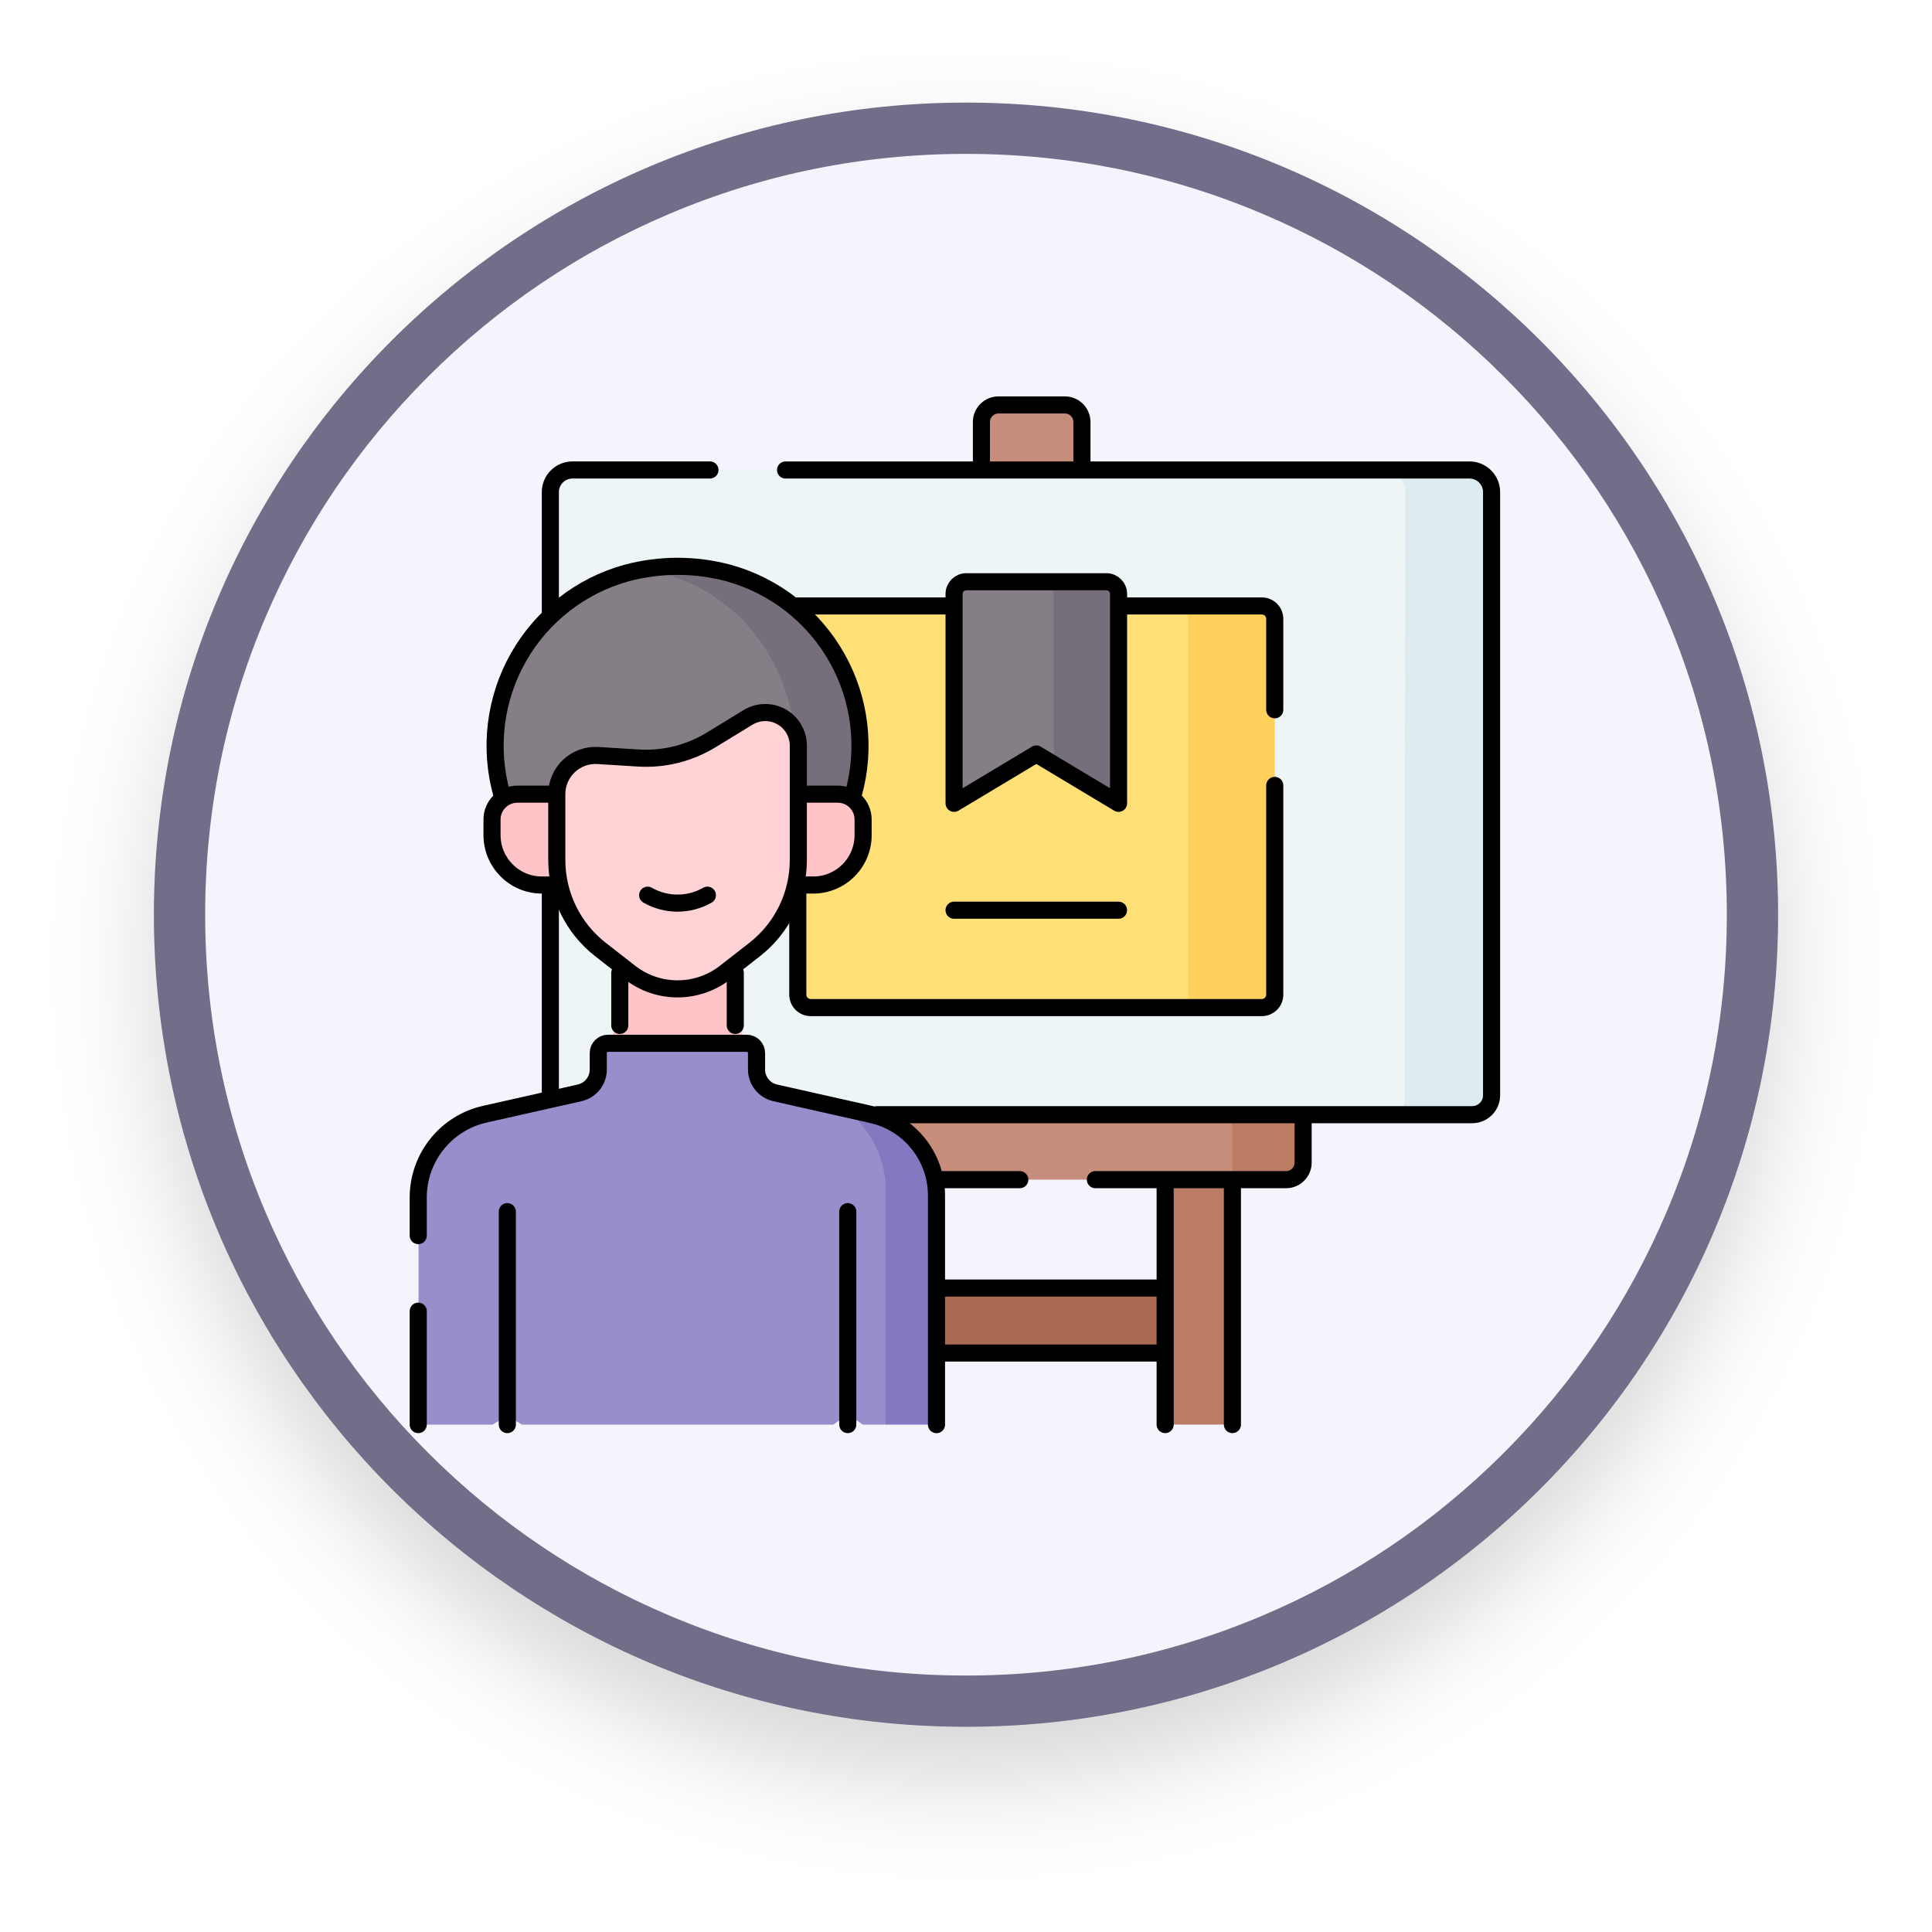
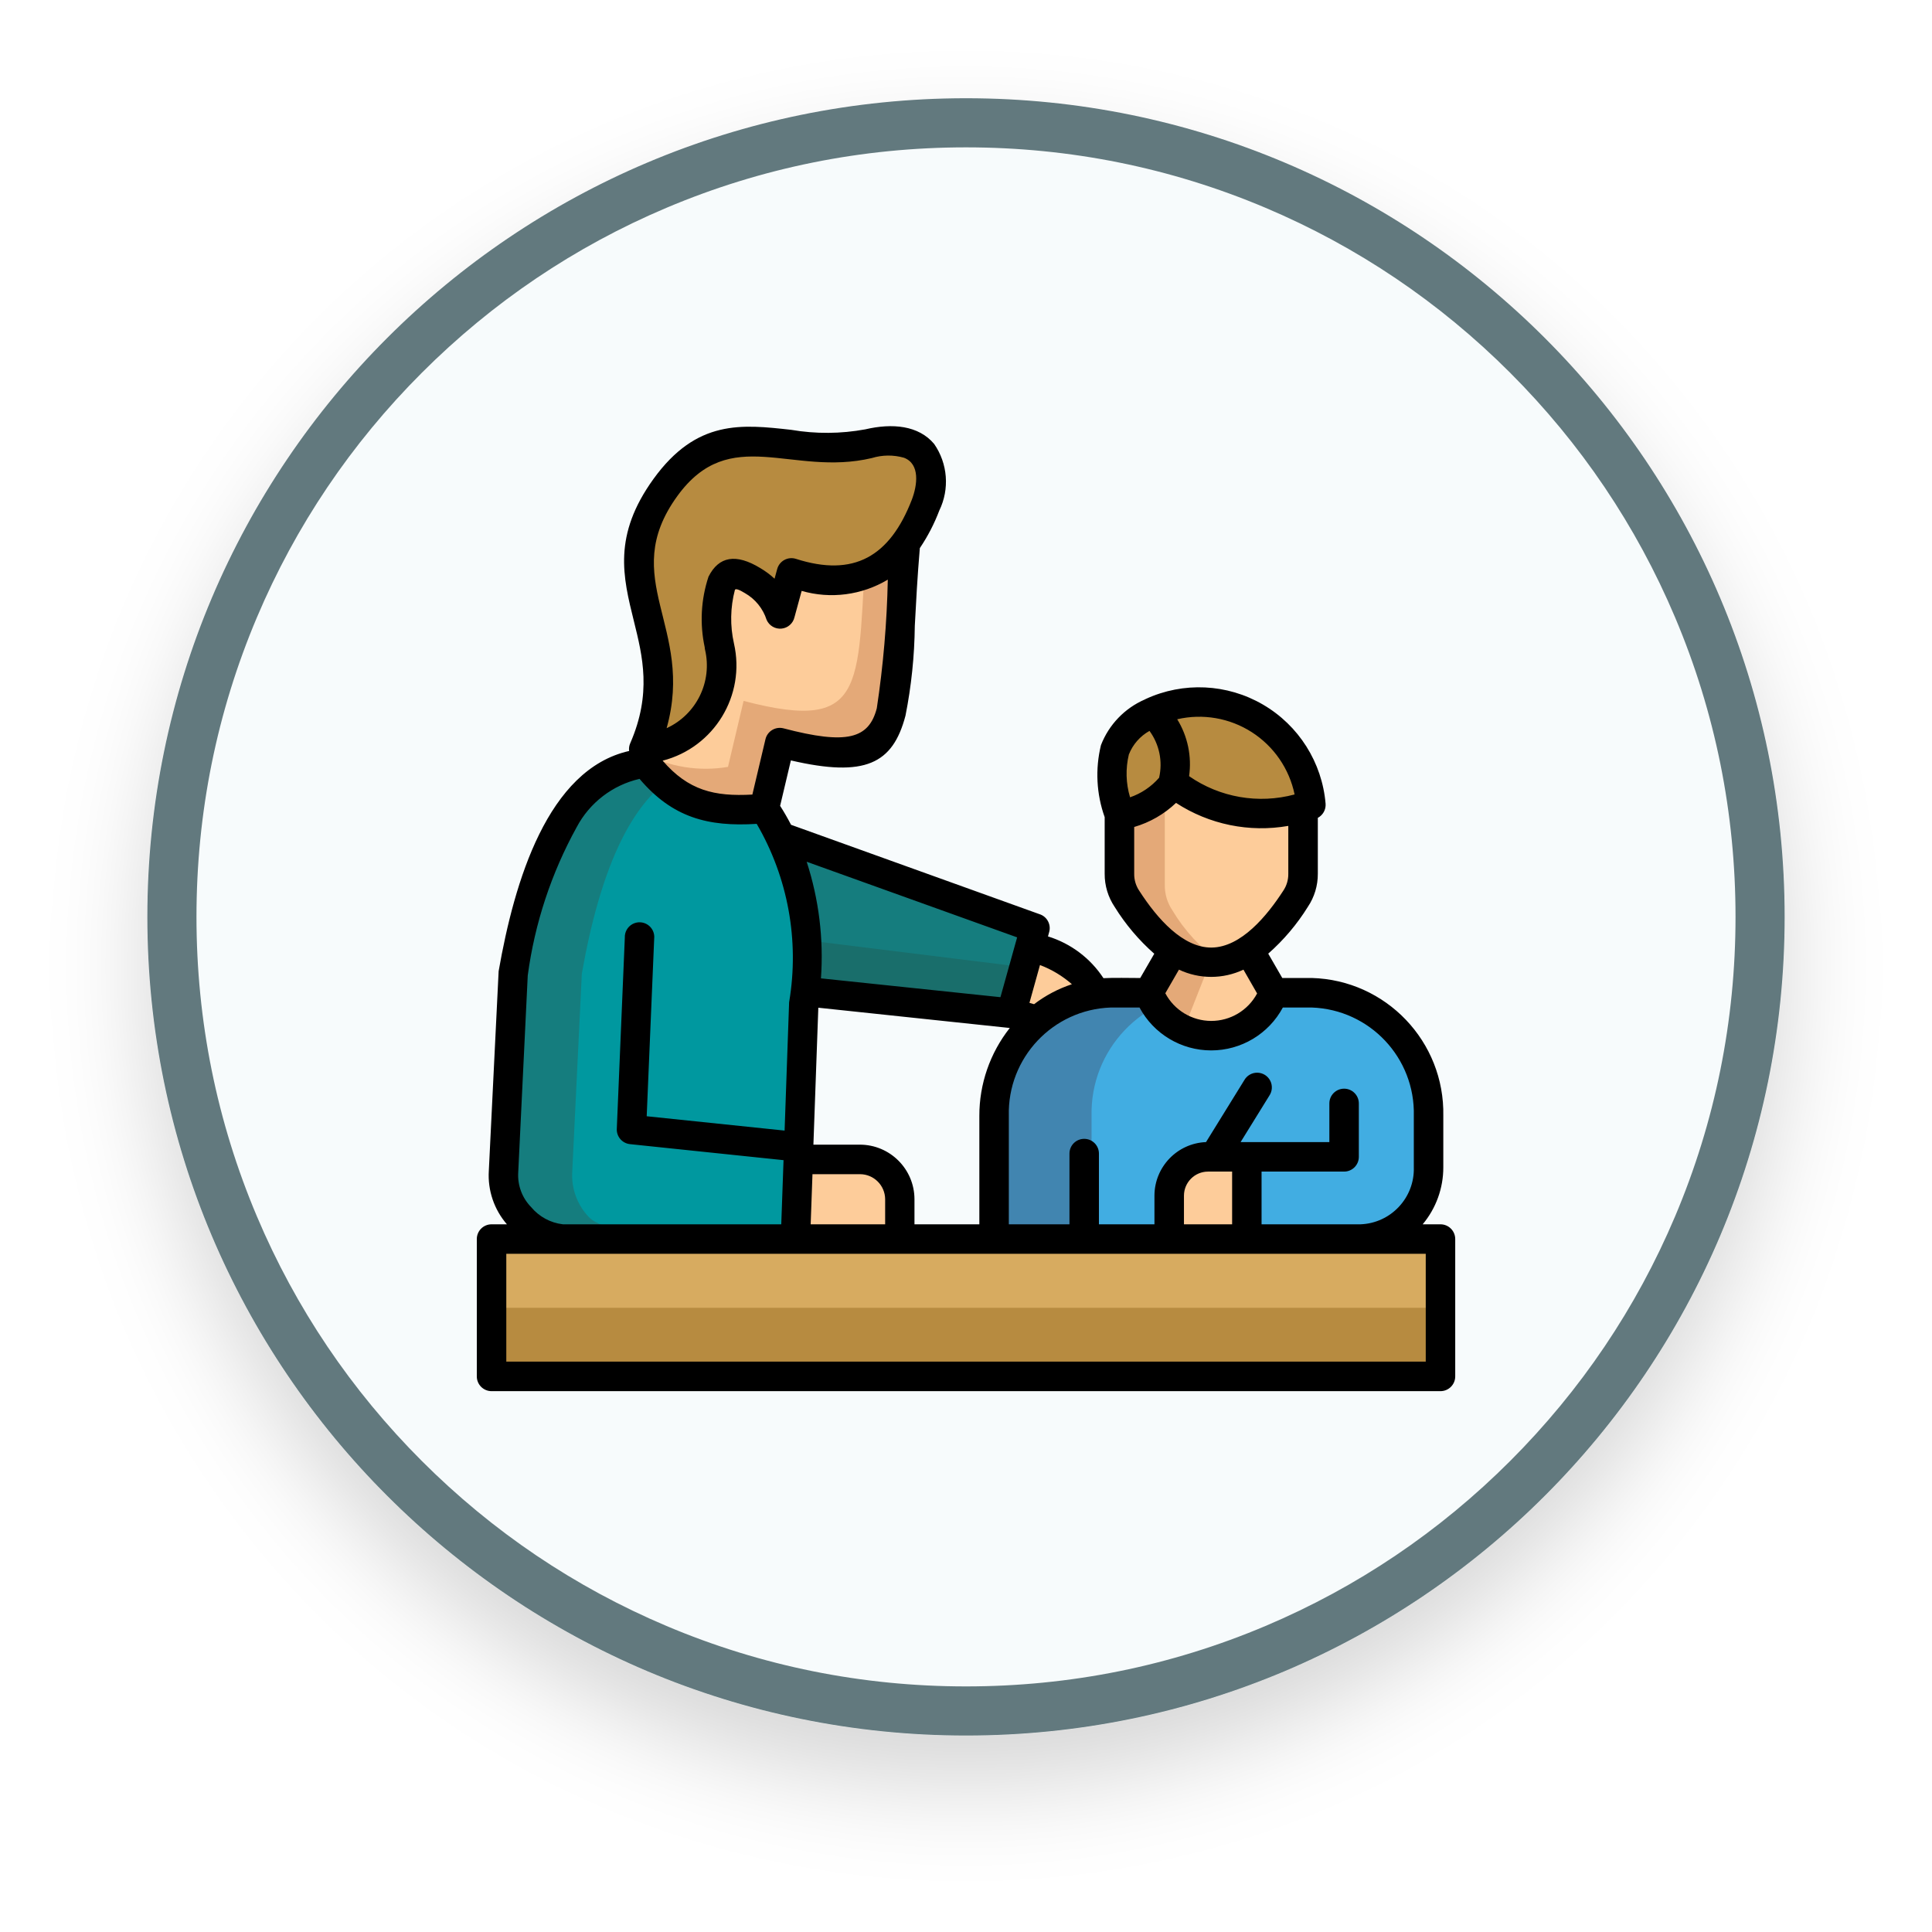
- <svg xmlns="http://www.w3.org/2000/svg" width="113" height="113" viewBox="0 0 113 113">
+ <svg xmlns="http://www.w3.org/2000/svg" width="118" height="118" viewBox="0 0 118 118">
  <defs>
-     <filter id="Path_982547" x="0" y="0" width="113" height="113" filterUnits="userSpaceOnUse">
+     <filter id="Path_982547" x="0" y="0" width="118" height="118" filterUnits="userSpaceOnUse">
      <feOffset dy="3" input="SourceAlpha" />
      <feGaussianBlur stdDeviation="3" result="blur" />
      <feFlood flood-opacity="0.161" />
      <feComposite operator="in" in2="blur" />
      <feComposite in="SourceGraphic" />
    </filter>
  </defs>
-   <g id="Group_1203568" data-name="Group 1203568" transform="translate(-744.148 -4568.692)">
-     <g id="Group_1203480" data-name="Group 1203480">
-       <g id="Group_1202848" data-name="Group 1202848" transform="translate(753.148 4574.692)">
-         <g id="Group_1172010" data-name="Group 1172010">
-           <g id="Group_1171046" data-name="Group 1171046">
-             <g id="Group_1148525" data-name="Group 1148525">
-               <g transform="matrix(1, 0, 0, 1, -9, -6)" filter="url(#Path_982547)">
-                 <g id="Path_982547-2" data-name="Path 982547" transform="translate(9 6)" fill="#f4f4fd">
-                   <path d="M 47.5 93.5 C 41.289 93.5 35.265 92.284 29.595 89.886 C 24.118 87.569 19.198 84.252 14.973 80.027 C 10.748 75.802 7.431 70.882 5.114 65.405 C 2.716 59.735 1.5 53.711 1.5 47.5 C 1.5 41.289 2.716 35.265 5.114 29.595 C 7.431 24.118 10.748 19.198 14.973 14.973 C 19.198 10.748 24.118 7.431 29.595 5.114 C 35.265 2.716 41.289 1.5 47.5 1.5 C 53.711 1.5 59.735 2.716 65.405 5.114 C 70.882 7.431 75.802 10.748 80.027 14.973 C 84.252 19.198 87.569 24.118 89.886 29.595 C 92.284 35.265 93.5 41.289 93.5 47.5 C 93.5 53.711 92.284 59.735 89.886 65.405 C 87.569 70.882 84.252 75.802 80.027 80.027 C 75.802 84.252 70.882 87.569 65.405 89.886 C 59.735 92.284 53.711 93.5 47.5 93.5 Z" stroke="none" />
-                   <path d="M 47.5 3 C 41.491 3 35.664 4.176 30.18 6.496 C 24.881 8.737 20.122 11.946 16.034 16.034 C 11.946 20.122 8.737 24.881 6.496 30.18 C 4.176 35.664 3 41.491 3 47.5 C 3 53.509 4.176 59.336 6.496 64.82 C 8.737 70.119 11.946 74.878 16.034 78.966 C 20.122 83.054 24.881 86.263 30.18 88.504 C 35.664 90.824 41.491 92 47.5 92 C 53.509 92 59.336 90.824 64.82 88.504 C 70.119 86.263 74.878 83.054 78.966 78.966 C 83.054 74.878 86.263 70.119 88.504 64.82 C 90.824 59.336 92 53.509 92 47.5 C 92 41.491 90.824 35.664 88.504 30.18 C 86.263 24.881 83.054 20.122 78.966 16.034 C 74.878 11.946 70.119 8.737 64.82 6.496 C 59.336 4.176 53.509 3 47.5 3 M 47.5 0 C 73.734 0 95 21.266 95 47.5 C 95 73.734 73.734 95 47.5 95 C 21.266 95 0 73.734 0 47.5 C 0 21.266 21.266 0 47.5 0 Z" stroke="none" fill="#6f6e88" />
+   <g id="Group_1203987" data-name="Group 1203987" transform="translate(-204.5 -4681.832)">
+     <g id="Group_1203899" data-name="Group 1203899">
+       <g id="Group_1203665" data-name="Group 1203665" transform="translate(213.5 4687.832)">
+         <g id="Group_1178314" data-name="Group 1178314">
+           <g id="Group_1173988" data-name="Group 1173988">
+             <g id="Group_1172010" data-name="Group 1172010">
+               <g id="Group_1171046" data-name="Group 1171046">
+                 <g id="Group_1148525" data-name="Group 1148525">
+                   <g transform="matrix(1, 0, 0, 1, -9, -6)" filter="url(#Path_982547)">
+                     <g id="Path_982547-2" data-name="Path 982547" transform="translate(9 6)" fill="#f7fbfc">
+                       <path d="M 50 98.5 C 43.452 98.5 37.1 97.218 31.122 94.689 C 25.347 92.247 20.16 88.749 15.705 84.295 C 11.251 79.84 7.753 74.653 5.311 68.878 C 2.782 62.9 1.5 56.548 1.5 50 C 1.5 43.452 2.782 37.1 5.311 31.122 C 7.753 25.347 11.251 20.16 15.705 15.705 C 20.16 11.251 25.347 7.753 31.122 5.311 C 37.1 2.782 43.452 1.5 50 1.5 C 56.548 1.5 62.9 2.782 68.878 5.311 C 74.653 7.753 79.84 11.251 84.295 15.705 C 88.749 20.16 92.247 25.347 94.689 31.122 C 97.218 37.1 98.5 43.452 98.5 50 C 98.5 56.548 97.218 62.9 94.689 68.878 C 92.247 74.653 88.749 79.84 84.295 84.295 C 79.84 88.749 74.653 92.247 68.878 94.689 C 62.9 97.218 56.548 98.5 50 98.5 Z" stroke="none" />
+                       <path d="M 50 3 C 43.654 3 37.499 4.242 31.706 6.692 C 26.11 9.059 21.083 12.449 16.766 16.766 C 12.449 21.083 9.059 26.11 6.692 31.706 C 4.242 37.499 3 43.654 3 50 C 3 56.346 4.242 62.501 6.692 68.294 C 9.059 73.89 12.449 78.917 16.766 83.234 C 21.083 87.551 26.11 90.941 31.706 93.308 C 37.499 95.758 43.654 97 50 97 C 56.346 97 62.501 95.758 68.294 93.308 C 73.89 90.941 78.917 87.551 83.234 83.234 C 87.551 78.917 90.941 73.89 93.308 68.294 C 95.758 62.501 97 56.346 97 50 C 97 43.654 95.758 37.499 93.308 31.706 C 90.941 26.11 87.551 21.083 83.234 16.766 C 78.917 12.449 73.89 9.059 68.294 6.692 C 62.501 4.242 56.346 3 50 3 M 50 0 C 77.614 0 100 22.386 100 50 C 100 77.614 77.614 100 50 100 C 22.386 100 0 77.614 0 50 C 0 22.386 22.386 0 50 0 Z" stroke="none" fill="#62797e" />
+                     </g>
+                   </g>
                </g>
              </g>
            </g>
          </g>
        </g>
      </g>
-       <g id="magazine_13269969" transform="translate(761.11 4572.457)">
-         <g id="Group_1203474" data-name="Group 1203474" transform="translate(7.517 19.914)">
-           <g id="Group_1203468" data-name="Group 1203468" transform="translate(7.573 0)">
-             <path id="Path_1043989" data-name="Path 1043989" d="M274.165,25.8h-5.889v-4.64a1.249,1.249,0,0,1,1.249-1.249h3.39a1.249,1.249,0,0,1,1.249,1.249V25.8Z" transform="translate(-242.926 -19.914)" fill="#c68d7a" />
-             <path id="Path_1043990" data-name="Path 1043990" d="M220.564,432.668H201.736a.77.77,0,0,1-.77-.77v-3.03h20.367v3.03A.77.77,0,0,1,220.564,432.668Z" transform="translate(-184.118 -377.211)" fill="#aa6a51" />
-             <path id="Path_1043991" data-name="Path 1043991" d="M353.342,277.539V249.4a2.163,2.163,0,0,1,2.157-2.157h0a1.778,1.778,0,0,1,1.778,1.778v28.518a.632.632,0,0,1-.632.632h-2.672A.632.632,0,0,1,353.342,277.539Z" transform="translate(-317.247 -218.528)" fill="#bc7c63" />
-             <path id="Path_1043992" data-name="Path 1043992" d="M178.952,342.882l-2.886.253H146.931a1,1,0,0,1-1-1V338h34.018v3.886A1,1,0,0,1,178.952,342.882Z" transform="translate(-136.037 -297.819)" fill="#c68d7a" />
-             <path id="Path_1043993" data-name="Path 1043993" d="M384.491,338v5.137h3.138a1,1,0,0,0,1-1V338Z" transform="translate(-344.461 -297.82)" fill="#bc7c63" />
-             <path id="Path_1043994" data-name="Path 1043994" d="M122.5,86.643a.884.884,0,0,1-.884.884l-4.548.253H68.91c-1.918,0-1.186-.509-1.186-1.137V51.372a1.294,1.294,0,0,1,1.289-1.3h47.674l4.548.253a1.294,1.294,0,0,1,1.289,1.3Z" transform="translate(-67.587 -46.263)" fill="#eef5f6" />
-             <path id="Path_1043995" data-name="Path 1043995" d="M459.347,50.073h-5.053a1.294,1.294,0,0,1,1.289,1.3L455.558,86.9a.884.884,0,0,1-.884.884h5.053a.884.884,0,0,0,.884-.884l.025-35.524A1.294,1.294,0,0,0,459.347,50.073Z" transform="translate(-405.447 -46.263)" fill="#deecf1" />
-           </g>
-           <g id="Group_1203470" data-name="Group 1203470" transform="translate(22.183 10.346)">
-             <path id="Path_1043996" data-name="Path 1043996" d="M210.894,135.509V114.036a.757.757,0,0,0-.757-.757l-4.548-.253h-22.34v22.735a.757.757,0,0,0,.757.757h21.584l4.548-.253A.757.757,0,0,0,210.894,135.509Z" transform="translate(-183.249 -111.611)" fill="#ffe077" />
-             <path id="Path_1043997" data-name="Path 1043997" d="M363.163,113.027H358.11a.757.757,0,0,1,.757.757v21.978a.757.757,0,0,1-.757.757h5.053a.757.757,0,0,0,.757-.757V113.784A.757.757,0,0,0,363.163,113.027Z" transform="translate(-336.022 -111.611)" fill="#ffd05b" />
-             <path id="Path_1043998" data-name="Path 1043998" d="M255.6,102.533v11.576a.379.379,0,0,0,.574.325l4.041-2.425a.379.379,0,0,1,.39,0l.825.5,2.963,1.677a.379.379,0,0,0,.574-.325V102.785a.714.714,0,0,0-.714-.714l-3.285-.253h-4.655A.714.714,0,0,0,255.6,102.533Z" transform="translate(-246.459 -101.819)" fill="#857e87" />
-             <g id="Group_1203469" data-name="Group 1203469" transform="translate(14.255)">
-               <path id="Path_1043999" data-name="Path 1043999" d="M299.892,101.819H296.1a.714.714,0,0,1,.714.714V112.5l3.216,1.93a.379.379,0,0,0,.574-.325V102.533A.714.714,0,0,0,299.892,101.819Z" transform="translate(-296.102 -101.819)" fill="#766e7a" />
-             </g>
-           </g>
-           <g id="Group_1203473" data-name="Group 1203473" transform="translate(0 9.476)">
-             <path id="Path_1044000" data-name="Path 1044000" d="M43.729,109.827c-1.507-5.628,1.554-11.8,7.282-13.405a10.152,10.152,0,0,1,1.113-.252,19.937,19.937,0,0,1,4.827.665c5.728,1.608,7.722,7.364,6.215,12.992Z" transform="translate(-38.836 -96.013)" fill="#857e87" />
-             <path id="Path_1044001" data-name="Path 1044001" d="M124.968,108.748h-3.741c1.508-5.628-1.554-11.8-7.281-13.406a10.167,10.167,0,0,0-1.114-.252,11.152,11.152,0,0,1,4.855.252C123.414,96.951,126.476,103.12,124.968,108.748Z" transform="translate(-99.544 -94.935)" fill="#766e7a" />
-             <g id="Group_1203471" data-name="Group 1203471" transform="translate(4.323 13.305)">
-               <path id="Path_1044002" data-name="Path 1044002" d="M62.054,200.266a1.479,1.479,0,0,1,1.479,1.479v.914a2.914,2.914,0,0,1-2.914,2.914H44.777a2.914,2.914,0,0,1-2.914-2.914v-.914a1.479,1.479,0,0,1,1.479-1.479Z" transform="translate(-41.863 -200.266)" fill="#ffc4c8" />
-             </g>
-             <path id="Path_1044003" data-name="Path 1044003" d="M102.316,277.8a6.384,6.384,0,0,1-8.566,0,1.177,1.177,0,0,0,.505-.968v-5.27h7.552v5.271A1.173,1.173,0,0,0,102.316,277.8Z" transform="translate(-82.872 -249.249)" fill="#ffc4c8" />
-             <path id="Path_1044004" data-name="Path 1044004" d="M83.357,176.362,81.639,177.7a4.519,4.519,0,0,1-5.554,0l-1.718-1.338a6.635,6.635,0,0,1-2.558-5.234v-3.843a2.262,2.262,0,0,1,2.4-2.258l2.362.146a7.282,7.282,0,0,0,4.245-1.053l2.157-1.318a1.931,1.931,0,0,1,2.938,1.648v6.678A6.635,6.635,0,0,1,83.357,176.362Z" transform="translate(-63.704 -153.979)" fill="#ffd3d6" />
-             <g id="Group_1203472" data-name="Group 1203472" transform="translate(0 27.978)">
-               <path id="Path_1044005" data-name="Path 1044005" d="M7.636,338.27V325.187a4.848,4.848,0,0,1,3.8-4.734l5.55-1.2c.685-.151.893-.794.893-1.952,0-.49.195-.876.685-.876h8.44c.49,0,.685.386.685.876,0,1.07.208,1.8.893,1.952l3.952.848,1.521.781c2.221.491,3.293,2.278,3.293,4.553l-.077,12.35a.343.343,0,0,1-.343.343l-1.966.486H33.617L32.759,338l-.858.615H13.685l-.858-.518-.858.518H7.979A.343.343,0,0,1,7.636,338.27Z" transform="translate(-7.636 -316.424)" fill="#978ecb" />
-               <path id="Path_1044006" data-name="Path 1044006" d="M210.155,350.61v13.083a.343.343,0,0,1-.343.343h-2.63v-14.1a6.165,6.165,0,0,0-2.428-4.411l1.6.353A4.849,4.849,0,0,1,210.155,350.61Z" transform="translate(-179.855 -341.846)" fill="#8379c1" />
-             </g>
-           </g>
+       <g id="parent_17773132" transform="translate(210.68 4671.509)">
+         <g id="Group_1203898" data-name="Group 1203898" transform="translate(23.842 37.248)">
+           <path id="Path_1045006" data-name="Path 1045006" d="M270.92,280.26c3.936,1.333,5.888,2.687,3.921,5.619l-5.1-1.421Z" transform="translate(-238.855 -249.743)" fill="#fdcc9a" fill-rule="evenodd" />
+           <path id="Path_1045007" data-name="Path 1045007" d="M168.464,240.522l12.592,1.321,1.449-5.192L166.96,231.07A17.277,17.277,0,0,1,168.464,240.522Z" transform="translate(-149.313 -206.888)" fill="#196e6b" fill-rule="evenodd" />
+           <path id="Path_1045008" data-name="Path 1045008" d="M181.841,239.046l.665-2.384L166.96,231.08a16.051,16.051,0,0,1,1.584,6.32Z" transform="translate(-149.313 -206.897)" fill="#157d7e" fill-rule="evenodd" />
+           <path id="Path_1045009" data-name="Path 1045009" d="M51.492,199.024l-7.236-2.764q-5.919.433-8.105,12.843l-.585,12.091a3.8,3.8,0,0,0,3.753,3.984l14.077.143.511-14.392Q54.785,203.936,51.492,199.024Z" transform="translate(-34.837 -176.561)" fill="#00989f" fill-rule="evenodd" />
+           <path id="Path_1045010" data-name="Path 1045010" d="M43.792,196.69q-5.543.871-7.641,12.789l-.585,12.091a3.8,3.8,0,0,0,3.753,3.984h4.2c1.073,0-1.986-.412-2.724-1.194a3.673,3.673,0,0,1-1.029-2.79l.585-12.091q1.675-9.507,5.542-11.986Z" transform="translate(-34.837 -176.936)" fill="#157d7e" fill-rule="evenodd" />
+           <path id="Path_1045011" data-name="Path 1045011" d="M109.847,91.024l-.953,4.03c-3.132.27-5.206-.161-7.236-2.764l-.209-.274.165-.613a5.111,5.111,0,0,0,4.545-6.254c-.493-3.8-2.173-6.243-.332-5.122l4.509-3.107,7.185,1.9C116.573,89.458,118.209,93.219,109.847,91.024Z" transform="translate(-92.24 -72.592)" fill="#e4a978" fill-rule="evenodd" />
+           <path id="Path_1045012" data-name="Path 1045012" d="M102.14,91.694l.077-.281a5.111,5.111,0,0,0,4.545-6.254c-.493-3.8-2.173-6.243-.332-5.122l4.509-3.107,4.816,1.274c-.629,9.164.314,12.336-7.52,10.28l-.953,4.03A8.127,8.127,0,0,1,102.14,91.694Z" transform="translate(-92.841 -72.6)" fill="#fdcc9a" fill-rule="evenodd" />
+           <path id="Path_1045013" data-name="Path 1045013" d="M108.463,53.894l.69-2.519q5.865,1.878,8.2-4.129c.916-2.362-.008-4.579-3.483-3.757-4.746,1.124-8.784-2.326-12.405,2.672-4.312,5.954,1.705,9.01-1.333,15.973a5.112,5.112,0,0,0,4.634-6.262q-.74-5.707,2.022-4.024A3.737,3.737,0,0,1,108.463,53.894Z" transform="translate(-90.84 -43.314)" fill="#b78b40" fill-rule="evenodd" />
+           <path id="Path_1045014" data-name="Path 1045014" d="M268.27,320.114h22.377a4.285,4.285,0,0,0,4.159-4.388V312.59a7.355,7.355,0,0,0-7.134-7.52H275.405a7.356,7.356,0,0,0-7.134,7.52v7.524Z" transform="translate(-237.574 -271.357)" fill="#41ade2" fill-rule="evenodd" />
+           <path id="Path_1045015" data-name="Path 1045015" d="M273.8,320.114h5.239V312.59a7.355,7.355,0,0,1,7.134-7.52h-5.239a7.359,7.359,0,0,0-7.134,7.52Z" transform="translate(-242.392 -271.357)" fill="#4185b0" fill-rule="evenodd" />
+           <path id="Path_1045016" data-name="Path 1045016" d="M343.134,284.654l-1.5,2.607a4.067,4.067,0,0,0,7.619,0l-1.5-2.611A3.883,3.883,0,0,1,343.134,284.654Z" transform="translate(-301.486 -253.567)" fill="#e4a978" fill-rule="evenodd" />
+           <path id="Path_1045017" data-name="Path 1045017" d="M358.08,289.535a4.025,4.025,0,0,0,1.694.368,4.065,4.065,0,0,0,3.808-2.643l-1.5-2.611a4.143,4.143,0,0,1-2.374.76Z" transform="translate(-315.817 -253.567)" fill="#fdcc9a" fill-rule="evenodd" />
+           <path id="Path_1045018" data-name="Path 1045018" d="M338.905,207.376v4.052a2.705,2.705,0,0,1-.46,1.534c-3.166,4.885-6.784,5.421-10.3,0a2.7,2.7,0,0,1-.46-1.534v-3.57a5.1,5.1,0,0,0,3.264-1.928h.109A8.671,8.671,0,0,0,338.905,207.376Z" transform="translate(-289.341 -184.986)" fill="#e4a978" fill-rule="evenodd" />
+           <path id="Path_1045019" data-name="Path 1045019" d="M357.654,214.224v4.052a2.705,2.705,0,0,1-.46,1.534c-1.468,2.267-3.034,3.6-4.64,3.83a10.435,10.435,0,0,1-2.884-3.136,2.705,2.705,0,0,1-.46-1.534v-5.18l2.311.03A8.785,8.785,0,0,0,357.654,214.224Z" transform="translate(-308.09 -191.834)" fill="#fdcc9a" fill-rule="evenodd" />
+           <path id="Path_1045020" data-name="Path 1045020" d="M326.562,167.823a6.868,6.868,0,0,1,6.37.318,6.708,6.708,0,0,1,3.341,5.331,8.705,8.705,0,0,1-8.394-1.351,5.052,5.052,0,0,1-3.3,1.986C323.586,170.533,324.181,169.108,326.562,167.823Z" transform="translate(-286.231 -151.235)" fill="#b78b40" fill-rule="evenodd" />
+           <path id="Path_1045021" data-name="Path 1045021" d="M175.13,384.09h3.808a2.438,2.438,0,0,1,2.432,2.432v2.435h-6.239V384.09Z" transform="translate(-156.43 -340.2)" fill="#fdcc9a" fill-rule="evenodd" />
+           <path id="Path_1045022" data-name="Path 1045022" d="M356.06,382.87h-2.37a2.377,2.377,0,0,0-2.37,2.37v2.654h4.738V382.87Z" transform="translate(-309.928 -339.137)" fill="#fdcc9a" fill-rule="evenodd" />
+           <path id="Path_1045023" data-name="Path 1045023" d="M29.94,421.88H87.9v8.39H29.94Z" transform="translate(-29.94 -373.123)" fill="#d7ab60" fill-rule="evenodd" />
+           <path id="Path_1045024" data-name="Path 1045024" d="M29.94,454.45H87.9v4.195H29.94Z" transform="translate(-29.94 -401.498)" fill="#b78b40" fill-rule="evenodd" />
        </g>
-         <g id="Group_1203479" data-name="Group 1203479" transform="translate(7.5 19.914)">
-           <g id="Group_1203475" data-name="Group 1203475" transform="translate(7.727 0)">
-             <line id="Line_1172" data-name="Line 1172" x2="12.724" transform="translate(22.89 51.657)" fill="none" stroke="#000" stroke-linecap="round" stroke-linejoin="round" stroke-miterlimit="10" stroke-width="1" />
-             <line id="Line_1173" data-name="Line 1173" x1="12.682" transform="translate(22.89 55.457)" fill="none" stroke="#000" stroke-linecap="round" stroke-linejoin="round" stroke-miterlimit="10" stroke-width="1" />
-             <line id="Line_1174" data-name="Line 1174" y2="13.998" transform="translate(39.893 45.644)" fill="none" stroke="#000" stroke-linecap="round" stroke-linejoin="round" stroke-miterlimit="10" stroke-width="1" />
-             <line id="Line_1175" data-name="Line 1175" y1="14.11" transform="translate(35.959 45.533)" fill="none" stroke="#000" stroke-linecap="round" stroke-linejoin="round" stroke-miterlimit="10" stroke-width="1" />
-             <path id="Path_1044007" data-name="Path 1044007" d="M177.58,50.076h40.007a1.294,1.294,0,0,1,1.288,1.3V86.646a1.137,1.137,0,0,1-1.137,1.137h-34.8" transform="translate(-163.823 -46.266)" fill="none" stroke="#000" stroke-linecap="round" stroke-linejoin="round" stroke-miterlimit="10" stroke-width="1" />
-             <path id="Path_1044008" data-name="Path 1044008" d="M68.67,58.375v-7a1.294,1.294,0,0,1,1.29-1.3h8.046" transform="translate(-68.67 -46.266)" fill="none" stroke="#000" stroke-linecap="round" stroke-linejoin="round" stroke-miterlimit="10" stroke-width="1" />
-             <line id="Line_1176" data-name="Line 1176" y1="11.959" transform="translate(0 28.22)" fill="none" stroke="#000" stroke-linecap="round" stroke-linejoin="round" stroke-miterlimit="10" stroke-width="1" />
-             <path id="Path_1044009" data-name="Path 1044009" d="M268.276,23.335V20.919a1,1,0,0,1,1-1h3.879a1,1,0,0,1,1,1v2.354" transform="translate(-243.063 -19.914)" fill="none" stroke="#000" stroke-linecap="round" stroke-linejoin="round" stroke-miterlimit="10" stroke-width="1" />
-             <line id="Line_1177" data-name="Line 1177" x1="4.818" transform="translate(22.64 45.316)" fill="none" stroke="#000" stroke-linecap="round" stroke-linejoin="round" stroke-miterlimit="10" stroke-width="1" />
-             <path id="Path_1044010" data-name="Path 1044010" d="M333.192,350.656v2.54a1,1,0,0,1-1,1H321.04" transform="translate(-289.162 -308.878)" fill="none" stroke="#000" stroke-linecap="round" stroke-linejoin="round" stroke-miterlimit="10" stroke-width="1" />
-           </g>
-           <g id="Group_1203476" data-name="Group 1203476" transform="translate(22.2 10.346)">
-             <line id="Line_1178" data-name="Line 1178" x1="8.938" transform="translate(0 1.416)" fill="none" stroke="#000" stroke-linecap="round" stroke-linejoin="round" stroke-miterlimit="10" stroke-width="1" />
-             <path id="Path_1044011" data-name="Path 1044011" d="M334.27,113.026h8.064a.756.756,0,0,1,.757.757V119.1" transform="translate(-315.194 -111.61)" fill="none" stroke="#000" stroke-linecap="round" stroke-linejoin="round" stroke-miterlimit="10" stroke-width="1" />
-             <path id="Path_1044012" data-name="Path 1044012" d="M211.147,196.126v12.237a.757.757,0,0,1-.757.758H184.007a.757.757,0,0,1-.757-.758v-6.277" transform="translate(-183.25 -184.214)" fill="none" stroke="#000" stroke-linecap="round" stroke-linejoin="round" stroke-miterlimit="10" stroke-width="1" />
-             <path id="Path_1044013" data-name="Path 1044013" d="M255.6,102.533v12.246l4.81-2.886,4.81,2.886V102.533a.714.714,0,0,0-.714-.714h-8.192A.714.714,0,0,0,255.6,102.533Z" transform="translate(-246.459 -101.819)" fill="none" stroke="#000" stroke-linecap="round" stroke-linejoin="round" stroke-miterlimit="10" stroke-width="1" />
-             <line id="Line_1179" data-name="Line 1179" x2="9.62" transform="translate(9.139 19.212)" fill="none" stroke="#000" stroke-linecap="round" stroke-linejoin="round" stroke-miterlimit="10" stroke-width="1" />
-           </g>
-           <g id="Group_1203478" data-name="Group 1203478" transform="translate(0 9.444)">
-             <path id="Path_1044014" data-name="Path 1044014" d="M43.527,108.006a10.483,10.483,0,0,1,7.293-12.933,11.546,11.546,0,0,1,5.978,0,10.483,10.483,0,0,1,7.293,12.933" transform="translate(-38.642 -94.679)" fill="none" stroke="#000" stroke-linecap="round" stroke-linejoin="round" stroke-miterlimit="10" stroke-width="1" />
-             <path id="Path_1044015" data-name="Path 1044015" d="M7.5,326.766v-2.229a4.994,4.994,0,0,1,3.916-4.876l5.524-1.243a1.4,1.4,0,0,0,1.09-1.363v-.966a.573.573,0,0,1,.572-.572h8.113a.572.572,0,0,1,.572.572v.966a1.4,1.4,0,0,0,1.091,1.363l5.634,1.268a4.849,4.849,0,0,1,3.8,4.737v13.4" transform="translate(-7.5 -287.621)" fill="none" stroke="#000" stroke-linecap="round" stroke-linejoin="round" stroke-miterlimit="10" stroke-width="1" />
-             <line id="Line_1180" data-name="Line 1180" y1="6.633" transform="translate(0 43.566)" fill="none" stroke="#000" stroke-linecap="round" stroke-linejoin="round" stroke-miterlimit="10" stroke-width="1" />
-             <line id="Line_1181" data-name="Line 1181" y2="12.455" transform="translate(5.211 37.744)" fill="none" stroke="#000" stroke-linecap="round" stroke-linejoin="round" stroke-miterlimit="10" stroke-width="1" />
-             <line id="Line_1182" data-name="Line 1182" y2="12.455" transform="translate(25.123 37.744)" fill="none" stroke="#000" stroke-linecap="round" stroke-linejoin="round" stroke-miterlimit="10" stroke-width="1" />
-             <path id="Path_1044016" data-name="Path 1044016" d="M83.218,176.234l-1.72,1.34a4.526,4.526,0,0,1-5.563,0l-1.72-1.34a6.646,6.646,0,0,1-2.562-5.243v-3.85a2.265,2.265,0,0,1,2.405-2.261l2.366.147a7.294,7.294,0,0,0,4.252-1.055l2.161-1.32A1.934,1.934,0,0,1,85.78,164.3v6.688A6.646,6.646,0,0,1,83.218,176.234Z" transform="translate(-63.549 -153.815)" fill="none" stroke="#000" stroke-linecap="round" stroke-linejoin="round" stroke-miterlimit="10" stroke-width="1" />
-             <g id="Group_1203477" data-name="Group 1203477" transform="translate(4.315 13.326)">
-               <path id="Path_1044017" data-name="Path 1044017" d="M45.456,205.494h-.879a2.918,2.918,0,0,1-2.918-2.918v-.915a1.482,1.482,0,0,1,1.482-1.482h2.034" transform="translate(-41.658 -200.179)" fill="none" stroke="#000" stroke-linecap="round" stroke-linejoin="round" stroke-miterlimit="10" stroke-width="1" />
-               <path id="Path_1044018" data-name="Path 1044018" d="M183.426,205.494h.879a2.918,2.918,0,0,0,2.918-2.918v-.915a1.482,1.482,0,0,0-1.482-1.482h-2.158" transform="translate(-165.518 -200.179)" fill="none" stroke="#000" stroke-linecap="round" stroke-linejoin="round" stroke-miterlimit="10" stroke-width="1" />
-             </g>
-             <path id="Path_1044019" data-name="Path 1044019" d="M113.735,246.968a3.526,3.526,0,0,0,3.494,0" transform="translate(-100.316 -227.732)" fill="none" stroke="#000" stroke-linecap="round" stroke-linejoin="round" stroke-miterlimit="10" stroke-width="1" />
-             <line id="Line_1183" data-name="Line 1183" y2="3.077" transform="translate(18.543 23.775)" fill="none" stroke="#000" stroke-linecap="round" stroke-linejoin="round" stroke-miterlimit="10" stroke-width="1" />
-             <line id="Line_1184" data-name="Line 1184" y2="3.077" transform="translate(11.789 23.775)" fill="none" stroke="#000" stroke-linecap="round" stroke-linejoin="round" stroke-miterlimit="10" stroke-width="1" />
-           </g>
-         </g>
+         <path id="Path_1045025" data-name="Path 1045025" d="M23.842,85.1h.939a4.553,4.553,0,0,1-1.106-3.26l.6-12.2c.963-5.509,3-12.329,7.97-13.45a.875.875,0,0,1,.07-.478c1.321-3.031.752-5.309.223-7.444-.675-2.72-1.3-5.239,1.2-8.7,2.636-3.64,5.385-3.329,8.412-2.991a12.921,12.921,0,0,0,4.516-.03c1.658-.39,3.26-.241,4.209.891a4.036,4.036,0,0,1,.314,4.067A11.191,11.191,0,0,1,50,43.8c-.149,1.741-.233,3.341-.307,4.742a29.81,29.81,0,0,1-.569,5.491c-.774,2.943-2.454,3.789-7,2.734l-.657,2.774q.361.564.668,1.158L57.3,66.154a.894.894,0,0,1,.6,1.095l-.073.267a6.264,6.264,0,0,1,3.389,2.551c.621-.036,1.6-.01,2.245-.01l.858-1.482a12.8,12.8,0,0,1-2.42-2.862,3.583,3.583,0,0,1-.609-2.022V60.233a7.66,7.66,0,0,1-.227-4.4,5.013,5.013,0,0,1,2.683-2.79.288.288,0,0,1,.048-.026,7.76,7.76,0,0,1,10.989,6.4.9.9,0,0,1-.475.858v3.413a3.58,3.58,0,0,1-.609,2.022,12.811,12.811,0,0,1-2.42,2.859l.858,1.486h1.8a8.264,8.264,0,0,1,8.035,8.423v3.136a5.409,5.409,0,0,1-1.26,3.486H81.8a.9.9,0,0,1,.9.9v8.39a.9.9,0,0,1-.9.9H23.842a.9.9,0,0,1-.9-.9V86a.9.9,0,0,1,.9-.9Zm4.362,0H41.537l.139-3.918-9.383-.979a.9.9,0,0,1-.8-.961l.489-11.653a.9.9,0,1,1,1.793.07L33.318,78.5l8.423.876.274-7.8c0-.026,0-.052.008-.077h0a16.249,16.249,0,0,0-1.986-10.857c-2.983.187-5.148-.386-7.156-2.748a5.821,5.821,0,0,0-3.841,2.953,25.839,25.839,0,0,0-2.987,9.054l-.581,12.019a2.784,2.784,0,0,0,.788,2.129A2.969,2.969,0,0,0,28.2,85.1Zm15.129,0h4.549V83.568a1.54,1.54,0,0,0-1.534-1.53H43.443Zm6.348,0h3.954V78.48a8.637,8.637,0,0,1,1.859-5.371L43.8,71.871l-.3,8.364h2.84a3.339,3.339,0,0,1,3.333,3.333V85.1Zm5.758,0h3.7V80.78a.9.9,0,1,1,1.8,0V85.1h3.391V83.349a3.281,3.281,0,0,1,3.15-3.271L69.815,76.3a.9.9,0,1,1,1.53.945l-1.753,2.833h5.421V77.716a.9.9,0,0,1,1.8,0V80.98a.9.9,0,0,1-.9.9H70.872V85.1h6.039a3.384,3.384,0,0,0,3.26-3.486V78.478a6.457,6.457,0,0,0-6.236-6.619H72.172a4.966,4.966,0,0,1-8.754,0H61.668a6.454,6.454,0,0,0-6.232,6.619V85.1Zm10.7,0h2.935v-3.22H67.6a1.473,1.473,0,0,0-1.468,1.468V85.1Zm14.761,1.8H24.743v6.587H80.9ZM65.72,54.253a5.231,5.231,0,0,1,.726,3.476,7.759,7.759,0,0,0,6.444,1.117,5.952,5.952,0,0,0-7.17-4.593Zm-1.106,3.57a3.5,3.5,0,0,0-.587-2.859,2.848,2.848,0,0,0-1.26,1.439,5.019,5.019,0,0,0,.073,2.617A4.128,4.128,0,0,0,64.614,57.824Zm7.89,2.943a9.539,9.539,0,0,1-6.856-1.405,6.229,6.229,0,0,1-2.555,1.471v2.859a1.806,1.806,0,0,0,.314,1.045c1.1,1.705,2.662,3.472,4.406,3.461,1.822-.014,3.413-1.972,4.378-3.461a1.806,1.806,0,0,0,.314-1.045V60.767Zm-2.738,8.78a4.611,4.611,0,0,1-3.94,0l-.832,1.442A3.175,3.175,0,0,0,70.6,71Zm-12.789,2.11a7.889,7.889,0,0,1,2.311-1.22,6.363,6.363,0,0,0-1.95-1.172l-.643,2.311ZM41.128,45.667l.161-.591a.9.9,0,0,1,1.139-.621h0c3.542,1.136,5.735-.139,7.079-3.6.346-.9.518-2.191-.471-2.573a3.446,3.446,0,0,0-1.968.018c-4.892,1.158-8.656-2.125-11.88,2.322-3.669,5.067,1.081,8-.653,14.176a4.214,4.214,0,0,0,2.348-4.786.6.6,0,0,1-.022-.157,8.2,8.2,0,0,1,.233-4.312q.943-1.872,3.158-.525a5.029,5.029,0,0,1,.873.649Zm1.654.748-.438,1.606a.9.9,0,0,1-1.7.165,2.9,2.9,0,0,0-1.325-1.636q-.547-.334-.613-.2a6.882,6.882,0,0,0-.058,3.275,6.013,6.013,0,0,1-4.356,7.158c1.57,1.815,3.15,2.2,5.48,2.07l.8-3.381h0a.9.9,0,0,1,1.1-.665c3.888,1.023,5.217.631,5.7-1.226a60.9,60.9,0,0,0,.672-7.856,6.658,6.658,0,0,1-5.27.686Zm.307,16.541a18.76,18.76,0,0,1,.872,7.122l10.963,1.15,1.019-3.654Z" transform="translate(0)" />
      </g>
    </g>
  </g>
</svg>
